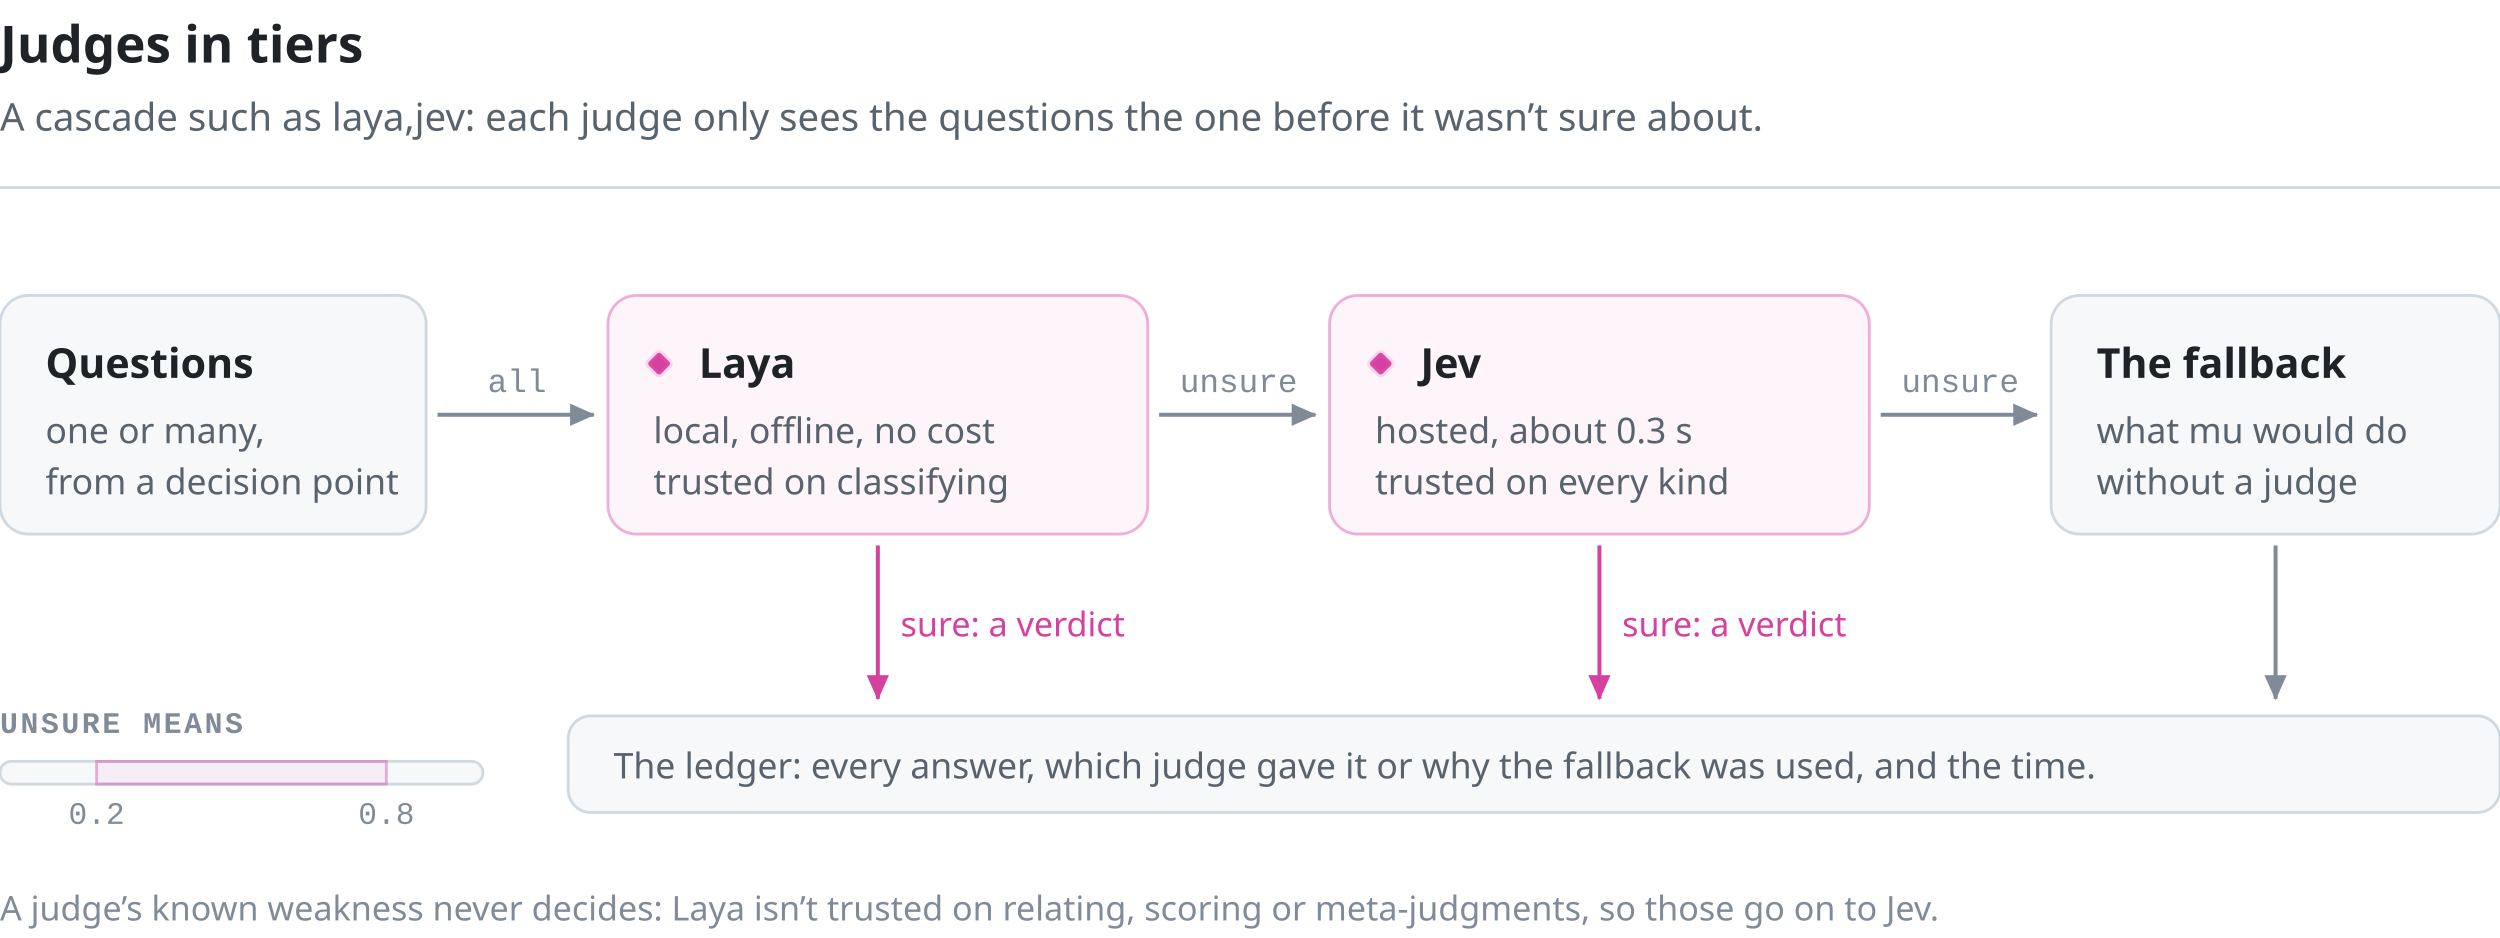
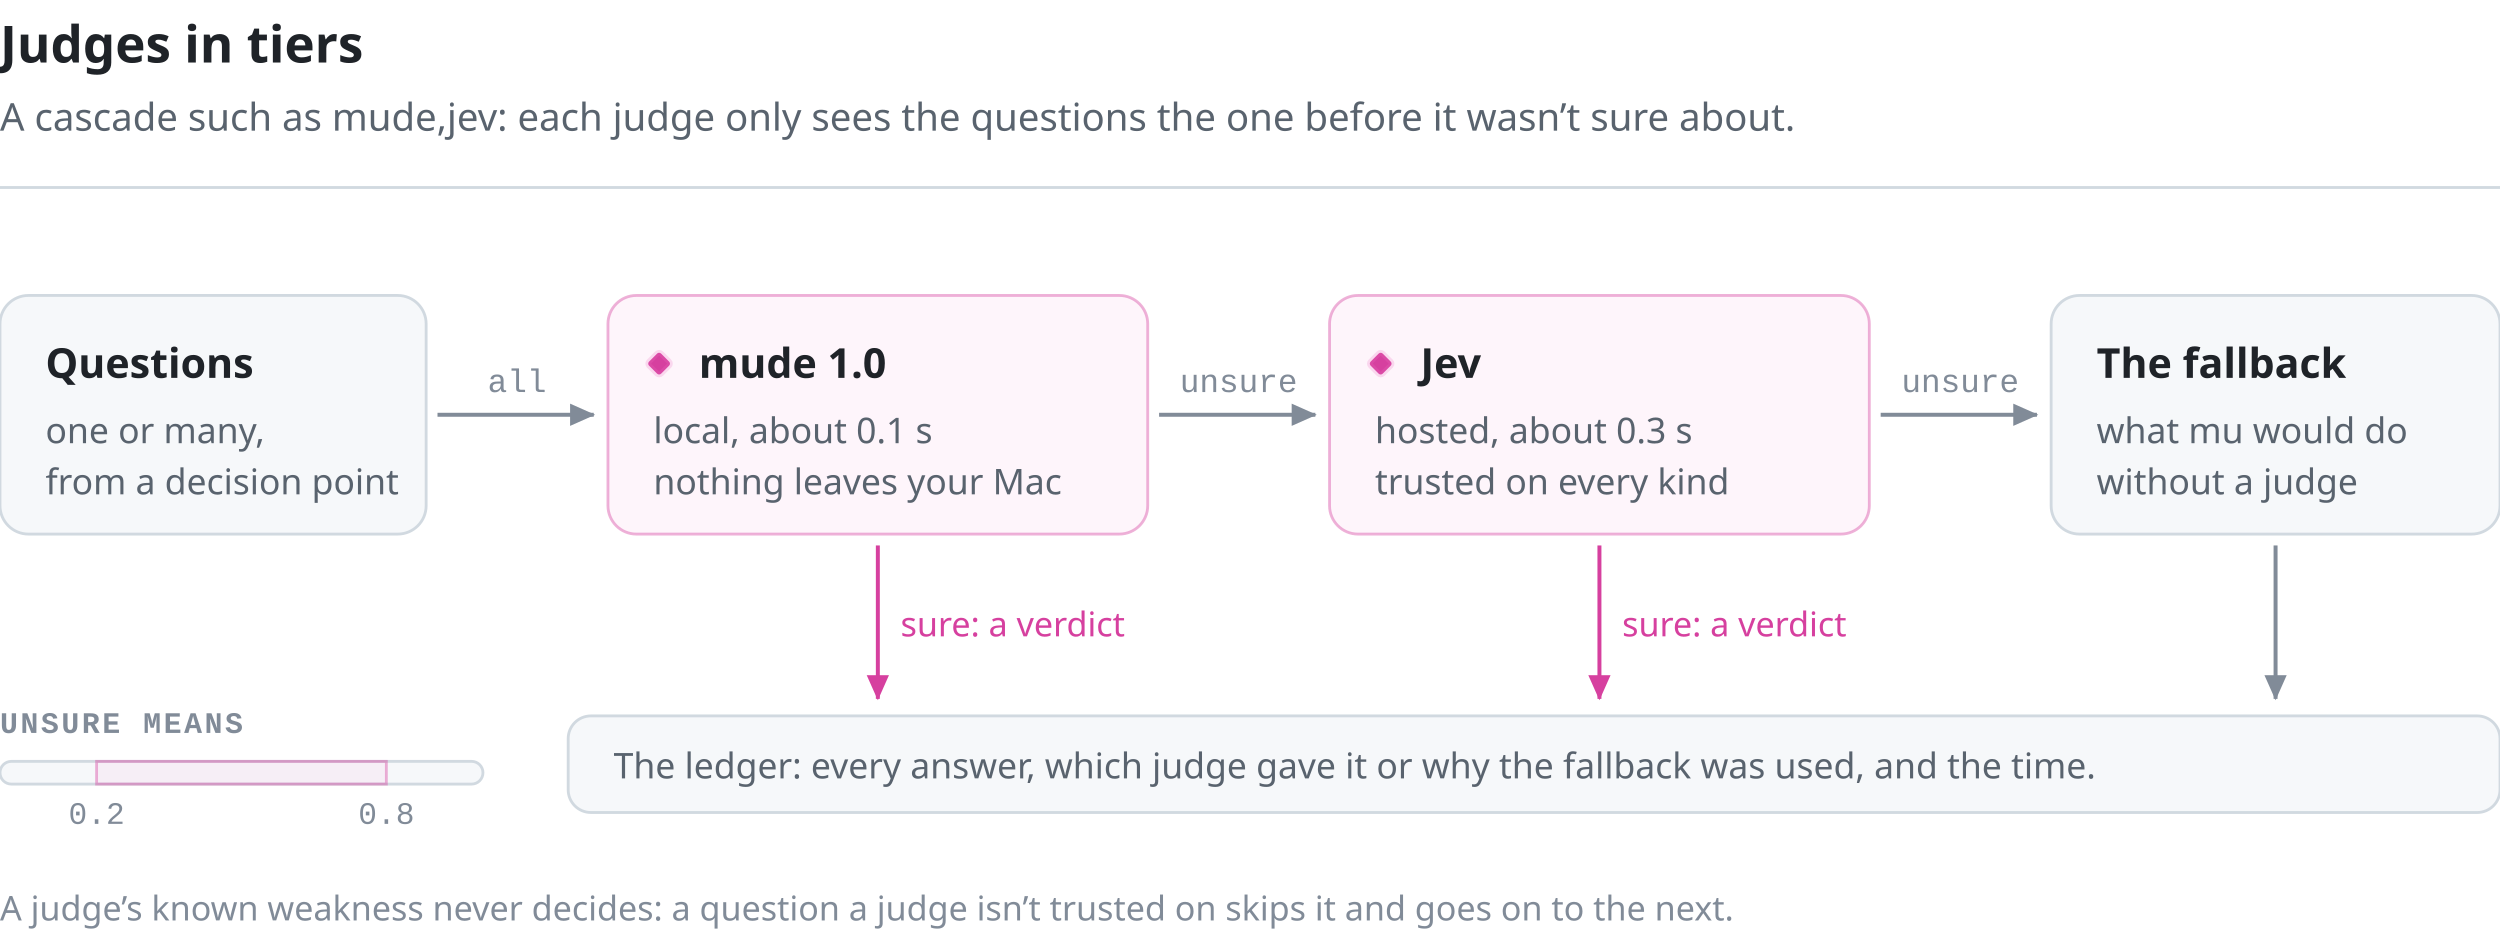
<svg xmlns="http://www.w3.org/2000/svg" width="880" height="330" viewBox="0 0 880 330" role="img" aria-labelledby="t d" font-family="-apple-system, BlinkMacSystemFont, &quot;Segoe UI&quot;, &quot;Noto Sans&quot;, Helvetica, Arial, sans-serif">
  <defs>
    <marker id="a" viewBox="0 0 10 10" refX="8.5" refY="5" markerWidth="7" markerHeight="7" orient="auto-start-reverse">
      <path d="M0,1 L9,5 L0,9 z" fill="#818b98" />
    </marker>
    <marker id="p" viewBox="0 0 10 10" refX="8.5" refY="5" markerWidth="7" markerHeight="7" orient="auto-start-reverse">
      <path d="M0,1 L9,5 L0,9 z" fill="#d6409f" />
    </marker>
  </defs>
  <text x="0" y="22" font-size="18" font-weight="600" fill="#1f2328">Judges in tiers</text>
-   <text x="0" y="46" font-size="13.5" fill="#59636e">A cascade such as laya,jev: each judge only sees the questions the one before it wasn’t sure about.</text>
+   <text x="0" y="46" font-size="13.5" fill="#59636e">A cascade such as mude,jev: each judge only sees the questions the one before it wasn’t sure about.</text>
  <line x1="0" x2="880" y1="66" y2="66" stroke="#d1d9e0" />
  <rect x="0" y="104" width="150" height="84" rx="10" fill="#f6f8fa" stroke="#d1d9e0" />
  <text x="16" y="133" font-size="14.5" font-weight="600" fill="#1f2328">Questions</text>
  <text x="16" y="156" font-size="12.5" fill="#59636e">one or many,</text>
  <text x="16" y="174" font-size="12.5" fill="#59636e">from a decision point</text>
  <rect x="214" y="104" width="190" height="84" rx="10" fill="rgba(238, 111, 191, 0.07)" stroke="rgba(214, 64, 159, 0.4)" />
  <rect x="229" y="125" width="6" height="6" rx="1" fill="#d6409f" stroke="rgba(238, 111, 191, 0.22)" stroke-width="2" transform="rotate(45 232 128)" />
-   <text x="246" y="133" font-size="14.5" font-weight="600" fill="#1f2328">Laya</text>
-   <text x="230" y="156" font-size="12.5" fill="#59636e">local, offline, no cost</text>
-   <text x="230" y="174" font-size="12.5" fill="#59636e">trusted on classifying</text>
+   <text x="246" y="133" font-size="14.5" font-weight="600" fill="#1f2328">mude 1.0</text>
+   <text x="230" y="156" font-size="12.5" fill="#59636e">local, about 0.1 s</text>
+   <text x="230" y="174" font-size="12.5" fill="#59636e">nothing leaves your Mac</text>
  <rect x="468" y="104" width="190" height="84" rx="10" fill="rgba(238, 111, 191, 0.07)" stroke="rgba(214, 64, 159, 0.4)" />
  <rect x="483" y="125" width="6" height="6" rx="1" fill="#d6409f" stroke="rgba(238, 111, 191, 0.22)" stroke-width="2" transform="rotate(45 486 128)" />
  <text x="500" y="133" font-size="14.5" font-weight="600" fill="#1f2328">Jev</text>
  <text x="484" y="156" font-size="12.5" fill="#59636e">hosted, about 0.3 s</text>
  <text x="484" y="174" font-size="12.5" fill="#59636e">trusted on every kind</text>
  <rect x="722" y="104" width="158" height="84" rx="10" fill="#f6f8fa" stroke="#d1d9e0" />
  <text x="738" y="133" font-size="14.5" font-weight="600" fill="#1f2328">The fallback</text>
  <text x="738" y="156" font-size="12.5" fill="#59636e">what mu would do</text>
  <text x="738" y="174" font-size="12.5" fill="#59636e">without a judge</text>
  <path d="M154,146 L209,146" fill="none" stroke="#818b98" stroke-width="1.4" marker-end="url(#a)" />
  <text x="182" y="138" font-size="11.5" text-anchor="middle" font-family="ui-monospace, SFMono-Regular, &quot;SF Mono&quot;, Menlo, Consolas, &quot;Liberation Mono&quot;, monospace" fill="#818b98">all</text>
  <path d="M408,146 L463,146" fill="none" stroke="#818b98" stroke-width="1.4" marker-end="url(#a)" />
  <text x="436" y="138" font-size="11.5" text-anchor="middle" font-family="ui-monospace, SFMono-Regular, &quot;SF Mono&quot;, Menlo, Consolas, &quot;Liberation Mono&quot;, monospace" fill="#818b98">unsure</text>
  <path d="M662,146 L717,146" fill="none" stroke="#818b98" stroke-width="1.4" marker-end="url(#a)" />
  <text x="690" y="138" font-size="11.5" text-anchor="middle" font-family="ui-monospace, SFMono-Regular, &quot;SF Mono&quot;, Menlo, Consolas, &quot;Liberation Mono&quot;, monospace" fill="#818b98">unsure</text>
  <path d="M309,192 L309,246" fill="none" stroke="#d6409f" stroke-width="1.4" marker-end="url(#p)" />
  <text x="317" y="224" font-size="12" fill="#d6409f">sure: a verdict</text>
  <path d="M563,192 L563,246" fill="none" stroke="#d6409f" stroke-width="1.4" marker-end="url(#p)" />
  <text x="571" y="224" font-size="12" fill="#d6409f">sure: a verdict</text>
  <path d="M801,192 L801,246" fill="none" stroke="#818b98" stroke-width="1.4" marker-end="url(#a)" />
  <rect x="200" y="252" width="680" height="34" rx="8" fill="#f6f8fa" stroke="#d1d9e0" />
  <text x="216" y="274" font-size="12.5" fill="#59636e">The ledger: every answer, which judge gave it or why the fallback was used, and the time.</text>
  <text x="0" y="258" font-size="10.5" font-weight="600" font-family="ui-monospace, SFMono-Regular, &quot;SF Mono&quot;, Menlo, Consolas, &quot;Liberation Mono&quot;, monospace" letter-spacing="0.9" fill="#818b98">UNSURE MEANS</text>
  <rect x="0" y="268" width="170" height="8" rx="4" fill="#f6f8fa" stroke="#d1d9e0" />
  <rect x="34" y="268" width="102" height="8" rx="0" fill="rgba(238, 111, 191, 0.07)" stroke="rgba(214, 64, 159, 0.4)" />
  <text x="34" y="290" font-size="11" text-anchor="middle" font-family="ui-monospace, SFMono-Regular, &quot;SF Mono&quot;, Menlo, Consolas, &quot;Liberation Mono&quot;, monospace" fill="#818b98">0.2</text>
  <text x="136" y="290" font-size="11" text-anchor="middle" font-family="ui-monospace, SFMono-Regular, &quot;SF Mono&quot;, Menlo, Consolas, &quot;Liberation Mono&quot;, monospace" fill="#818b98">0.8</text>
-   <text x="0" y="324" font-size="12" fill="#818b98">A judge’s known weakness never decides: Laya isn’t trusted on relating, scoring or meta-judgments, so those go on to Jev.</text>
+   <text x="0" y="324" font-size="12" fill="#818b98">A judge’s known weakness never decides: a question a judge isn’t trusted on skips it and goes on to the next.</text>
</svg>
